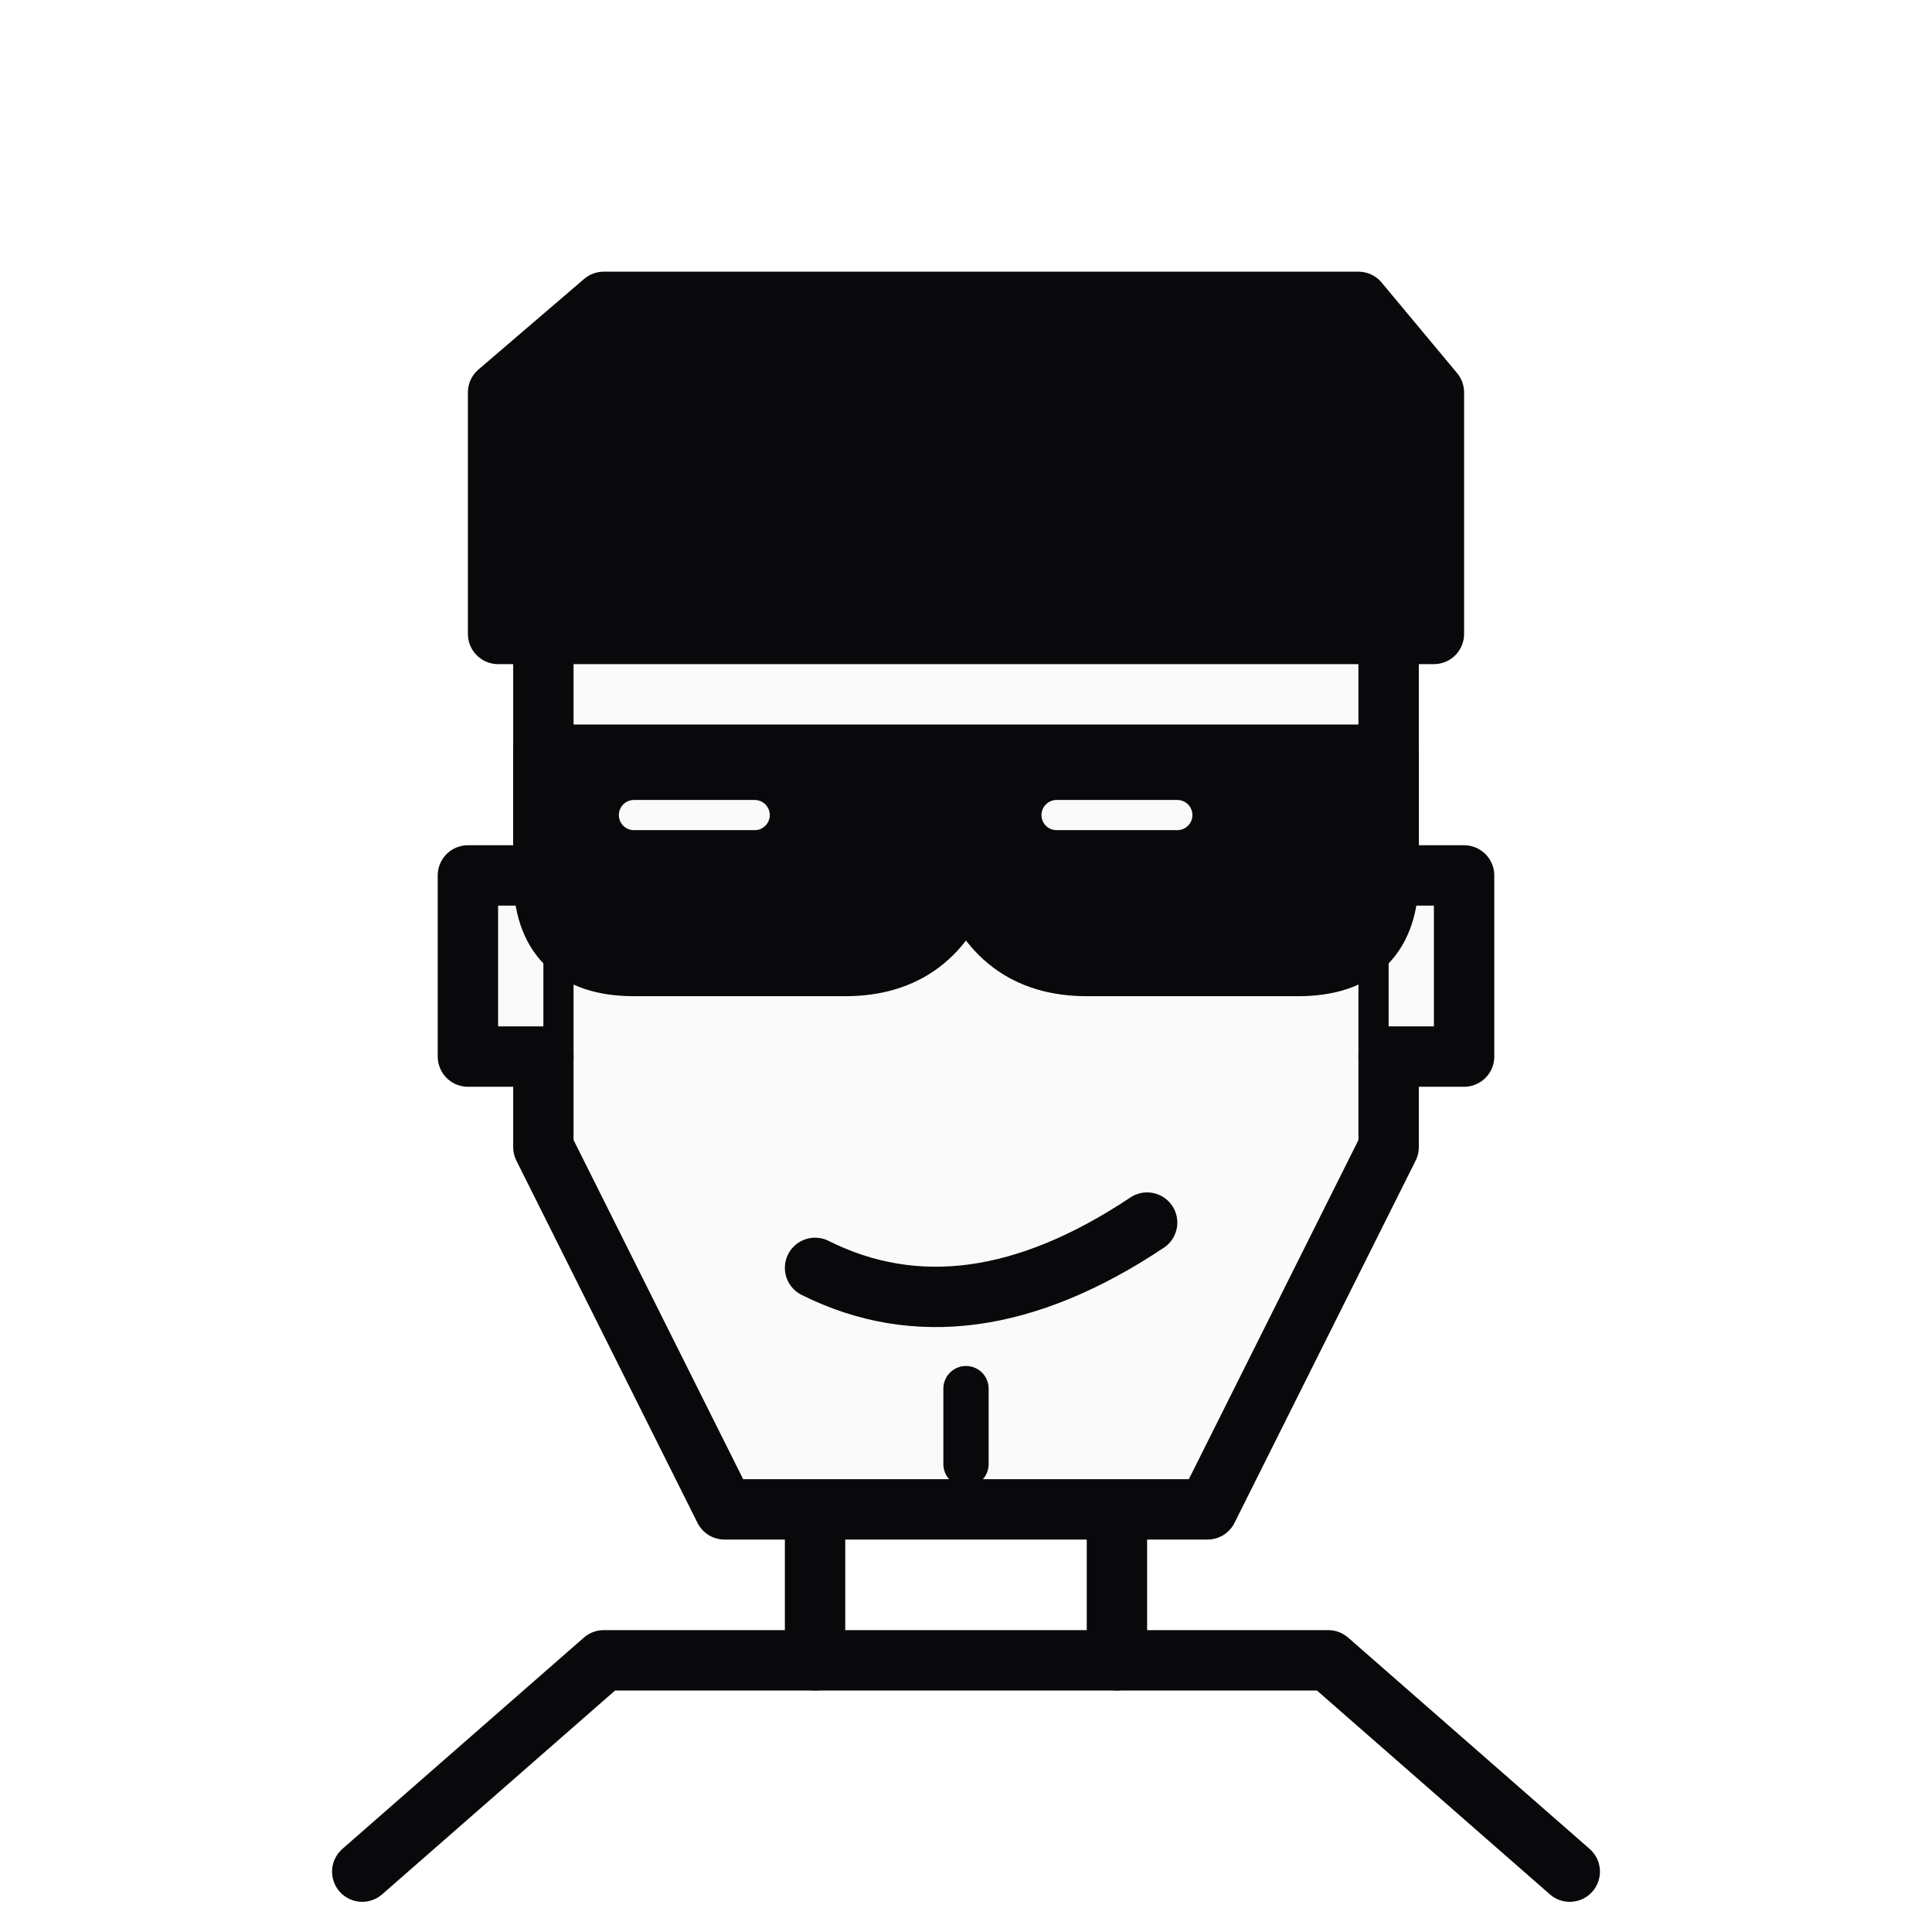
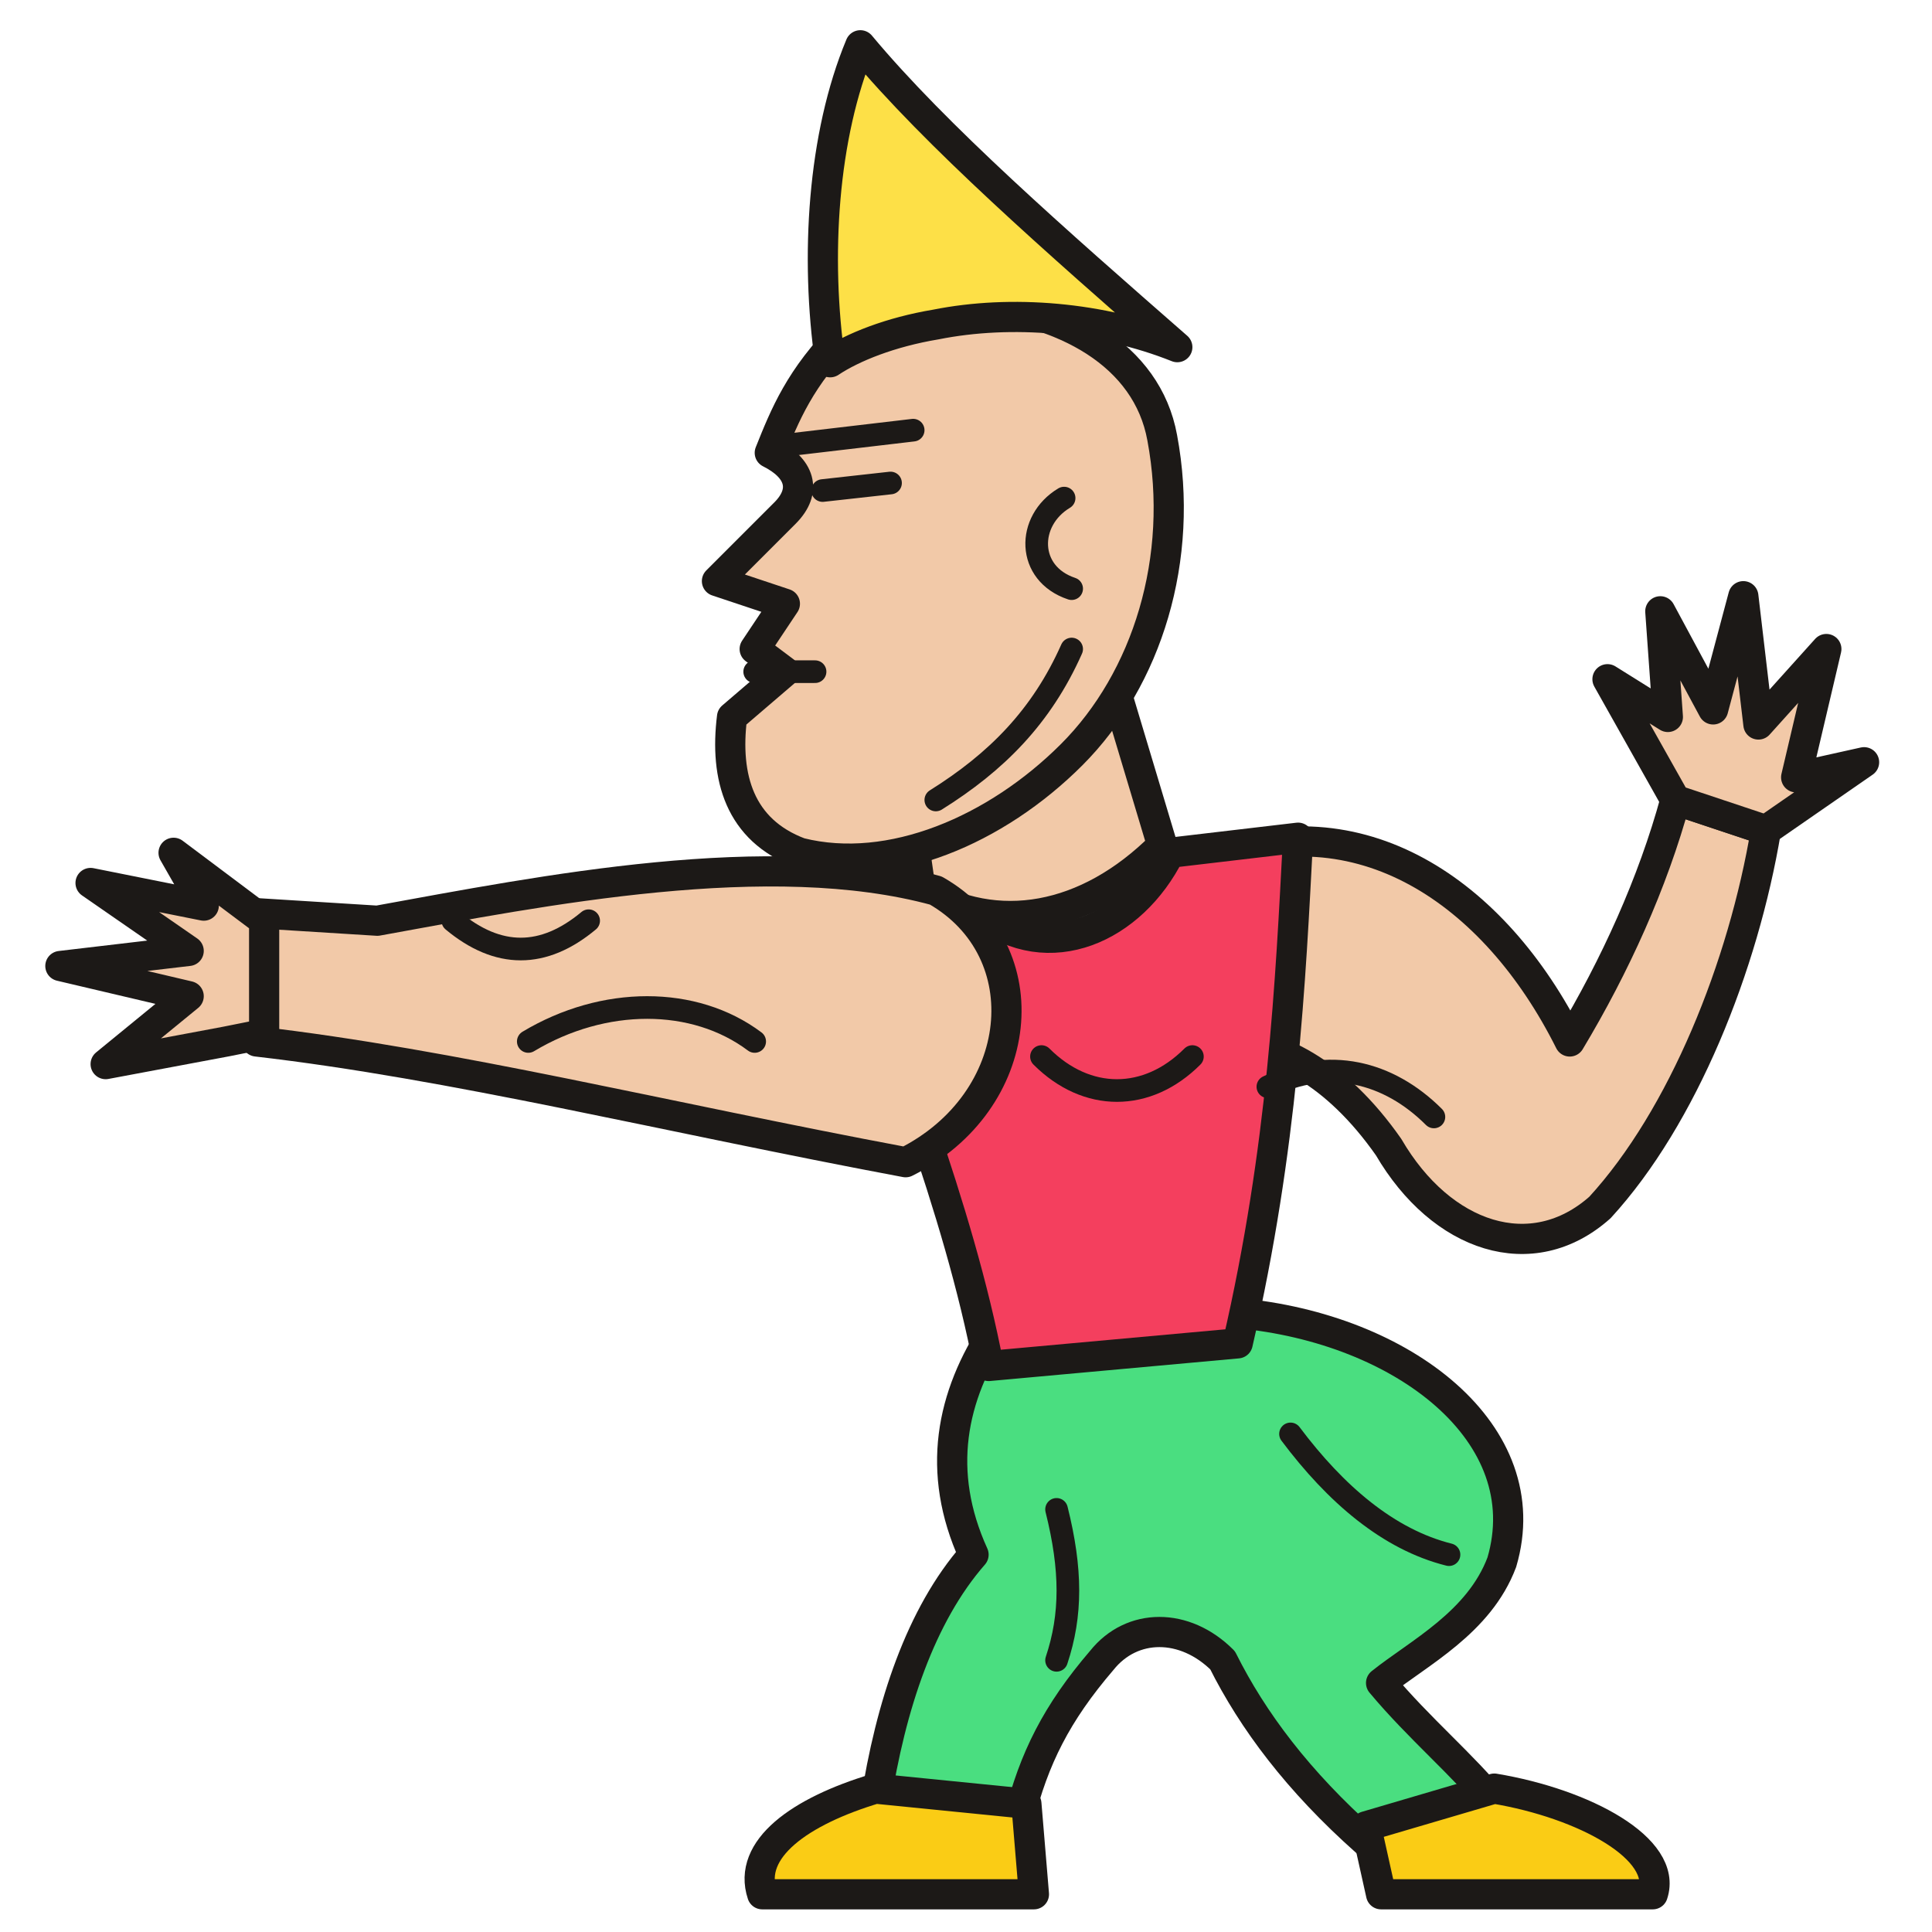
- <svg xmlns="http://www.w3.org/2000/svg" viewBox="0 0 128 128" width="128" height="128" role="img" aria-labelledby="chadcn-mascot-title chadcn-mascot-desc">
-   <g fill="none" stroke="#09090b" stroke-width="4" stroke-linejoin="round" stroke-linecap="round">
-     <path d="M24 124 L40 110 H88 L104 124" />
-     <path d="M54 100 V110 M74 100 V110" />
-     <path d="M36 42 V76 L48 100 H80 L92 76 V42" fill="#fafafa" />
-     <path d="M36 58 H31 V70 H36 M92 58 H97 V70 H92" fill="#fafafa" />
-     <path d="M33 42 V26 L40 20 H90 L95 26 V42 Z" fill="#09090b" />
-     <path d="M36 50 H92 V58 Q92 64 86 64 H72 Q66 64 64 58 Q62 64 56 64 H42 Q36 64 36 58 Z" fill="#09090b" />
-     <path d="M54 84 Q64 89 76 81" />
-     <path d="M64 92 V97" stroke-width="3" />
+ <svg xmlns="http://www.w3.org/2000/svg" viewBox="0 0 256 256" width="128" height="128" role="img" aria-labelledby="chadcn-mascot-title chadcn-mascot-desc">
+   <g stroke="#1c1917" stroke-width="4" stroke-linejoin="round" stroke-linecap="round">
+     <path d="M160 114 C180 106 198 118 208 138 C214 128 219 117 222 106 L234 110 C231 128 223 148 212 160 C203 168 191 164 184 152 C177 142 169 138 162 138 Z" fill="#f2c9a8" />
+     <path d="M222 106 L213 90 L221 95 L220 81 L227 94 L231 79 L233 96 L242 86 L238 103 L247 101 L234 110 Z" fill="#f2c9a8" />
+     <path d="M132 176 L164 174 C186 176 204 190 199 207 C196 215 188 219 183 223 C188 229 194 234 198 239 L181 244 C172 236 166 228 162 220 C157 215 150 215 146 220 C140 227 137 233 135 241 L116 239 C118 226 122 214 129 206 C124 195 126 185 132 176 Z" fill="#4ade80" />
+     <path d="M116 237 L136 239 L137 251 L101 251 C99 245 106 240 116 237 Z" fill="#facc15" />
+     <path d="M181 242 L198 237 C210 239 221 245 219 251 L183 251 Z" fill="#facc15" />
+     <path d="M108 115 C118 110 126 114 130 121 C139 128 150 123 155 113 L172 111 C171 130 170 152 164 178 L131 181 C127 160 118 138 110 115 Z" fill="#f43f5e" />
+     <path d="M120 104 L122 118 C132 124 144 122 154 112 L148 92 Z" fill="#f2c9a8" />
+     <path d="M112 44 C106 50 104 55 102 60 C106 62 107 65 104 68 L95 77 L104 80 L100 86 L104 89 L97 95 C96 103 98 110 106 113 C118 116 132 110 142 100 C152 90 157 74 154 58 C152 47 141 41 128 40 Z" fill="#f2c9a8" />
+     <path d="M124 118 C102 112 72 118 50 122 L34 121 L34 138 C60 141 88 148 120 154 C136 146 138 126 124 118 Z" fill="#f2c9a8" />
+     <path d="M35 122 L23 113 L27 120 L12 117 L25 126 L8 128 L25 132 L14 141 L30 138 L35 137 Z" fill="#f2c9a8" />
+     <path d="M114 6 C124 18 140 32 156 46 C146 42 134 41 124 43 C118 44 113 46 110 48 C108 34 109 18 114 6 Z" fill="#fde047" />
+     <path d="M109 65 L118 64" fill="none" stroke-width="3" />
+     <path d="M104 59 L121 57" fill="none" stroke-width="3" />
+     <path d="M141 66 C136 69 136 76 142 78" fill="none" stroke-width="3" />
+     <path d="M124 106 C132 101 138 95 142 86" fill="none" stroke-width="3" />
+     <path d="M100 89 L108 89" fill="none" stroke-width="3" />
+     <path d="M70 138 C80 132 92 132 100 138" fill="none" stroke-width="3" />
+     <path d="M60 122 C66 127 72 127 78 122" fill="none" stroke-width="3" />
+     <path d="M168 144 C176 140 184 142 190 148" fill="none" stroke-width="3" />
+     <path d="M138 140 C144 146 152 146 158 140" fill="none" stroke-width="3" />
+     <path d="M171 190 C177 198 184 204 192 206" fill="none" stroke-width="3" />
+     <path d="M140 200 C142 208 142 214 140 220" fill="none" stroke-width="3" />
  </g>
-   <path d="M42 54 L50 54" stroke="#fafafa" stroke-width="2" stroke-linecap="round" />
-   <path d="M70 54 L78 54" stroke="#fafafa" stroke-width="2" stroke-linecap="round" />
</svg>
